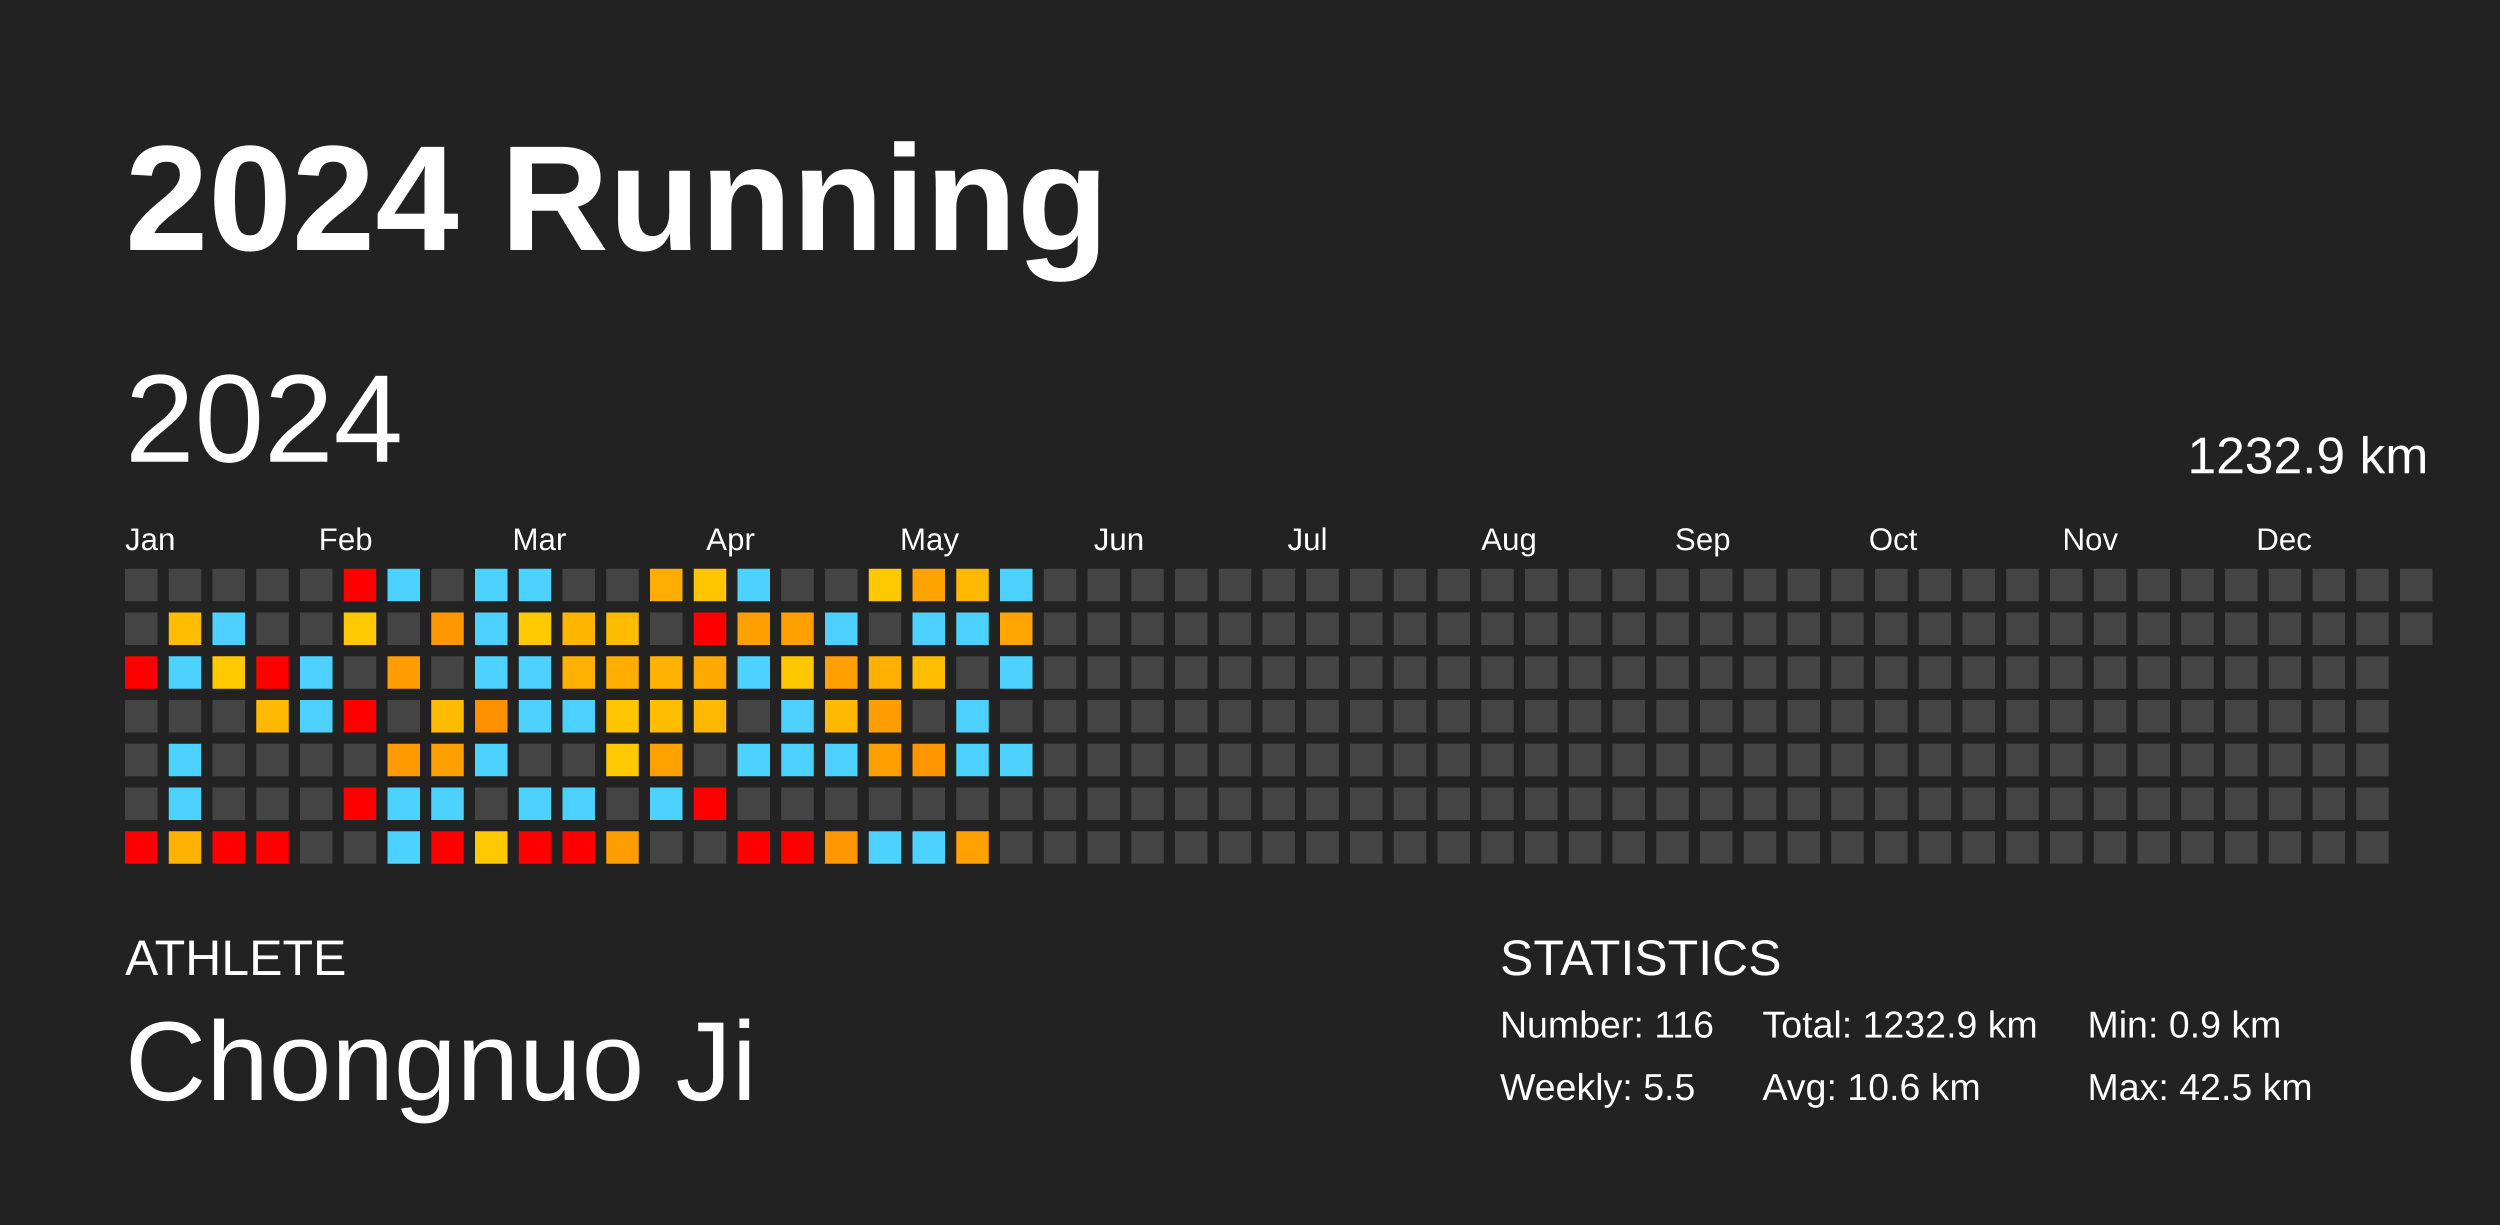
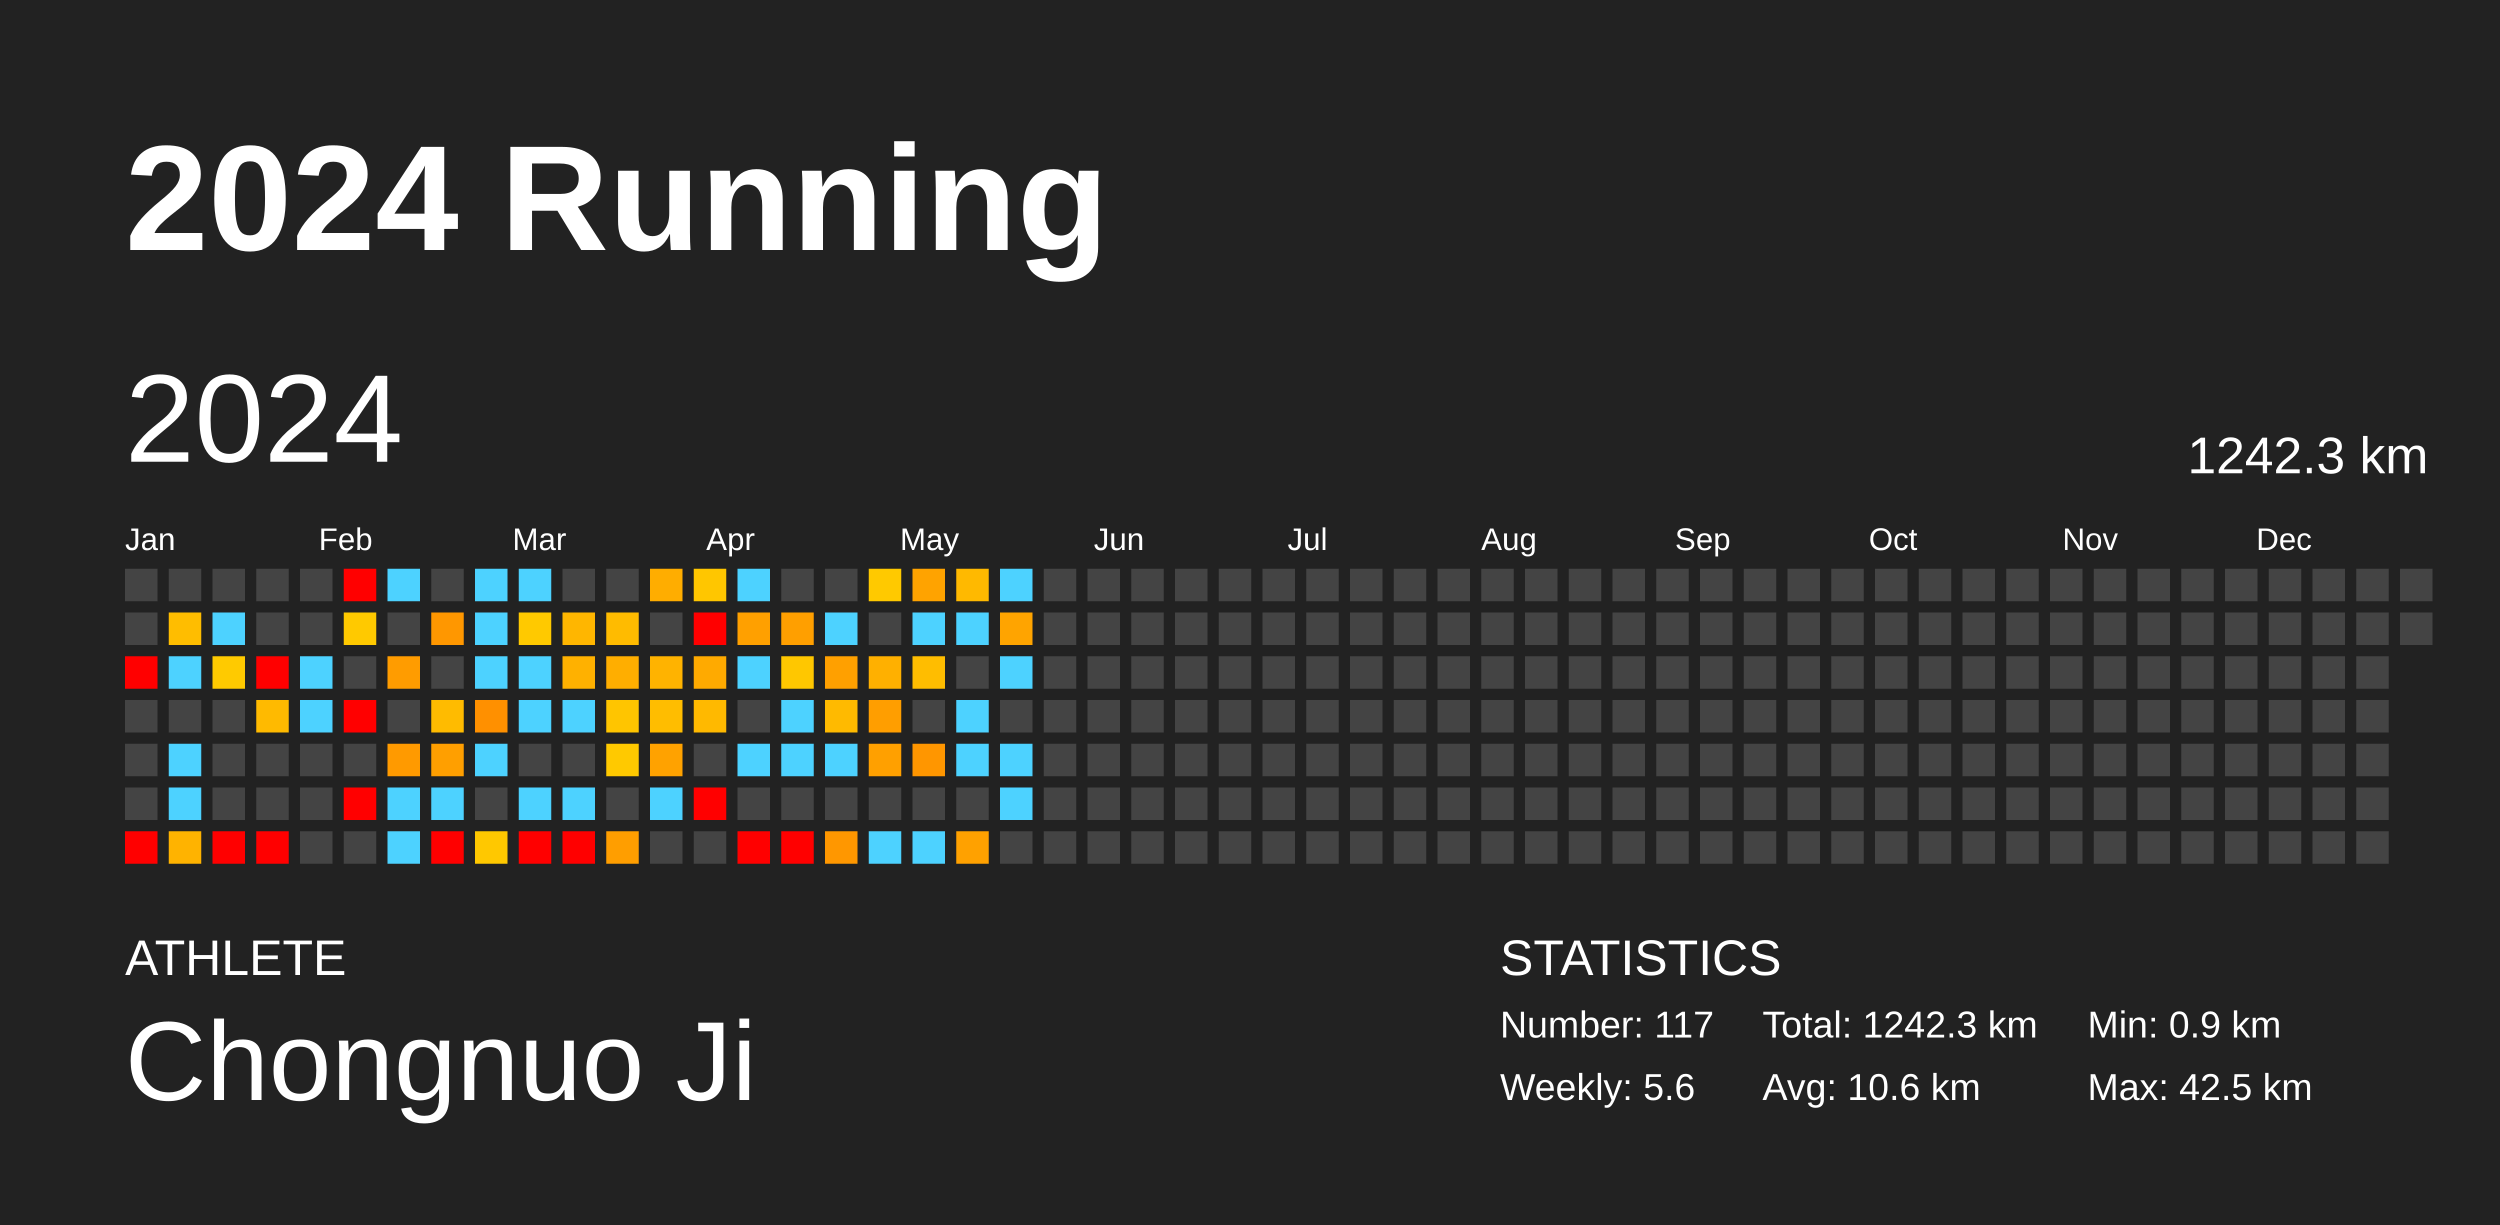
<svg xmlns="http://www.w3.org/2000/svg" baseProfile="full" height="98mm" version="1.1" viewBox="0,0,200,98" width="200mm">
  <defs />
  <rect fill="#222222" height="98" width="200" x="0" y="0" />
  <text fill="#FFFFFF" style="font-size:12px; font-family:Arial; font-weight:bold;" x="10" y="20">2024 Running</text>
  <text fill="#FFFFFF" style="font-size:4px; font-family:Arial" x="10" y="78">ATHLETE</text>
  <text fill="#FFFFFF" style="font-size:9px; font-family:Arial" x="10" y="88">Chongnuo Ji</text>
  <text fill="#FFFFFF" style="font-size:4px; font-family:Arial" x="120" y="78">STATISTICS</text>
-   <text fill="#FFFFFF" style="font-size:3px; font-family:Arial" x="120" y="83">Number: 116</text>
-   <text fill="#FFFFFF" style="font-size:3px; font-family:Arial" x="120" y="88">Weekly: 5.5</text>
-   <text fill="#FFFFFF" style="font-size:3px; font-family:Arial" x="141" y="83">Total: 1232.9 km</text>
+   <text fill="#FFFFFF" style="font-size:3px; font-family:Arial" x="120" y="83">Number: 117</text>
+   <text fill="#FFFFFF" style="font-size:3px; font-family:Arial" x="120" y="88">Weekly: 5.6</text>
+   <text fill="#FFFFFF" style="font-size:3px; font-family:Arial" x="141" y="83">Total: 1242.3 km</text>
  <text fill="#FFFFFF" style="font-size:3px; font-family:Arial" x="141" y="88">Avg: 10.6 km</text>
  <text fill="#FFFFFF" style="font-size:3px; font-family:Arial" x="167" y="83">Min: 0.9 km</text>
  <text fill="#FFFFFF" style="font-size:3px; font-family:Arial" x="167" y="88">Max: 42.5 km</text>
  <text dominant-baseline="hanging" fill="#FFFFFF" style="font-size:10.0px; font-family:Arial;" x="10" y="30">2024</text>
-   <text dominant-baseline="hanging" fill="#FFFFFF" style="font-size:4.125px; font-family:Arial;" x="175" y="35">1232.9 km</text>
+   <text dominant-baseline="hanging" fill="#FFFFFF" style="font-size:4.125px; font-family:Arial;" x="175" y="35">1242.3 km</text>
  <text fill="#FFFFFF" style="font-size:2.5px; font-family:Arial" x="10.0" y="44">Jan</text>
  <text fill="#FFFFFF" style="font-size:2.5px; font-family:Arial" x="25.5" y="44">Feb</text>
  <text fill="#FFFFFF" style="font-size:2.5px; font-family:Arial" x="41.0" y="44">Mar</text>
  <text fill="#FFFFFF" style="font-size:2.5px; font-family:Arial" x="56.5" y="44">Apr</text>
  <text fill="#FFFFFF" style="font-size:2.5px; font-family:Arial" x="72.0" y="44">May</text>
  <text fill="#FFFFFF" style="font-size:2.5px; font-family:Arial" x="87.5" y="44">Jun</text>
  <text fill="#FFFFFF" style="font-size:2.5px; font-family:Arial" x="103.0" y="44">Jul</text>
  <text fill="#FFFFFF" style="font-size:2.5px; font-family:Arial" x="118.5" y="44">Aug</text>
  <text fill="#FFFFFF" style="font-size:2.5px; font-family:Arial" x="134.0" y="44">Sep</text>
  <text fill="#FFFFFF" style="font-size:2.5px; font-family:Arial" x="149.5" y="44">Oct</text>
  <text fill="#FFFFFF" style="font-size:2.5px; font-family:Arial" x="165.0" y="44">Nov</text>
  <text fill="#FFFFFF" style="font-size:2.5px; font-family:Arial" x="180.5" y="44">Dec</text>
  <rect fill="#444444" height="2.6" width="2.6" x="10.0" y="45.5" />
  <rect fill="#444444" height="2.6" width="2.6" x="10.0" y="49.0" />
  <rect fill="red" height="2.6" width="2.6" x="10.0" y="52.5" />
  <rect fill="#444444" height="2.6" width="2.6" x="10.0" y="56.0" />
  <rect fill="#444444" height="2.6" width="2.6" x="10.0" y="59.5" />
  <rect fill="#444444" height="2.6" width="2.6" x="10.0" y="63.0" />
  <rect fill="red" height="2.6" width="2.6" x="10.0" y="66.5" />
  <rect fill="#444444" height="2.6" width="2.6" x="13.5" y="45.5" />
  <rect fill="#ffbd00" height="2.6" width="2.6" x="13.5" y="49.0" />
  <rect fill="#4dd2ff" height="2.6" width="2.6" x="13.5" y="52.5" />
  <rect fill="#444444" height="2.6" width="2.6" x="13.5" y="56.0" />
  <rect fill="#4dd2ff" height="2.6" width="2.6" x="13.5" y="59.5" />
  <rect fill="#4dd2ff" height="2.6" width="2.6" x="13.5" y="63.0" />
  <rect fill="#ffb300" height="2.6" width="2.6" x="13.5" y="66.5" />
  <rect fill="#444444" height="2.6" width="2.6" x="17.0" y="45.5" />
  <rect fill="#4dd2ff" height="2.6" width="2.6" x="17.0" y="49.0" />
  <rect fill="#ffca00" height="2.6" width="2.6" x="17.0" y="52.5" />
  <rect fill="#444444" height="2.6" width="2.6" x="17.0" y="56.0" />
  <rect fill="#444444" height="2.6" width="2.6" x="17.0" y="59.5" />
  <rect fill="#444444" height="2.6" width="2.6" x="17.0" y="63.0" />
  <rect fill="red" height="2.6" width="2.6" x="17.0" y="66.5" />
  <rect fill="#444444" height="2.6" width="2.6" x="20.5" y="45.5" />
  <rect fill="#444444" height="2.6" width="2.6" x="20.5" y="49.0" />
  <rect fill="red" height="2.6" width="2.6" x="20.5" y="52.5" />
  <rect fill="#ffba00" height="2.6" width="2.6" x="20.5" y="56.0" />
  <rect fill="#444444" height="2.6" width="2.6" x="20.5" y="59.5" />
  <rect fill="#444444" height="2.6" width="2.6" x="20.5" y="63.0" />
  <rect fill="red" height="2.6" width="2.6" x="20.5" y="66.5" />
  <rect fill="#444444" height="2.6" width="2.6" x="24.0" y="45.5" />
  <rect fill="#444444" height="2.6" width="2.6" x="24.0" y="49.0" />
  <rect fill="#4dd2ff" height="2.6" width="2.6" x="24.0" y="52.5" />
  <rect fill="#4dd2ff" height="2.6" width="2.6" x="24.0" y="56.0" />
  <rect fill="#444444" height="2.6" width="2.6" x="24.0" y="59.5" />
  <rect fill="#444444" height="2.6" width="2.6" x="24.0" y="63.0" />
  <rect fill="#444444" height="2.6" width="2.6" x="24.0" y="66.5" />
  <rect fill="red" height="2.6" width="2.6" x="27.5" y="45.5" />
  <rect fill="#ffc900" height="2.6" width="2.6" x="27.5" y="49.0" />
  <rect fill="#444444" height="2.6" width="2.6" x="27.5" y="52.5" />
  <rect fill="red" height="2.6" width="2.6" x="27.5" y="56.0" />
  <rect fill="#444444" height="2.6" width="2.6" x="27.5" y="59.5" />
  <rect fill="red" height="2.6" width="2.6" x="27.5" y="63.0" />
  <rect fill="#444444" height="2.6" width="2.6" x="27.5" y="66.5" />
  <rect fill="#4dd2ff" height="2.6" width="2.6" x="31.0" y="45.5" />
  <rect fill="#444444" height="2.6" width="2.6" x="31.0" y="49.0" />
  <rect fill="#ff9c00" height="2.6" width="2.6" x="31.0" y="52.5" />
  <rect fill="#444444" height="2.6" width="2.6" x="31.0" y="56.0" />
  <rect fill="#ff9a00" height="2.6" width="2.6" x="31.0" y="59.5" />
  <rect fill="#4dd2ff" height="2.6" width="2.6" x="31.0" y="63.0" />
  <rect fill="#4dd2ff" height="2.6" width="2.6" x="31.0" y="66.5" />
  <rect fill="#444444" height="2.6" width="2.6" x="34.5" y="45.5" />
  <rect fill="#ff9700" height="2.6" width="2.6" x="34.5" y="49.0" />
  <rect fill="#444444" height="2.6" width="2.6" x="34.5" y="52.5" />
  <rect fill="#ffbb00" height="2.6" width="2.6" x="34.5" y="56.0" />
  <rect fill="#ff9f00" height="2.6" width="2.6" x="34.5" y="59.5" />
  <rect fill="#4dd2ff" height="2.6" width="2.6" x="34.5" y="63.0" />
  <rect fill="red" height="2.6" width="2.6" x="34.5" y="66.5" />
  <rect fill="#4dd2ff" height="2.6" width="2.6" x="38.0" y="45.5" />
  <rect fill="#4dd2ff" height="2.6" width="2.6" x="38.0" y="49.0" />
  <rect fill="#4dd2ff" height="2.6" width="2.6" x="38.0" y="52.5" />
  <rect fill="#ff9000" height="2.6" width="2.6" x="38.0" y="56.0" />
  <rect fill="#4dd2ff" height="2.6" width="2.6" x="38.0" y="59.5" />
  <rect fill="#444444" height="2.6" width="2.6" x="38.0" y="63.0" />
  <rect fill="#ffc800" height="2.6" width="2.6" x="38.0" y="66.5" />
  <rect fill="#4dd2ff" height="2.6" width="2.6" x="41.5" y="45.5" />
  <rect fill="#ffc900" height="2.6" width="2.6" x="41.5" y="49.0" />
  <rect fill="#4dd2ff" height="2.6" width="2.6" x="41.5" y="52.5" />
  <rect fill="#4dd2ff" height="2.6" width="2.6" x="41.5" y="56.0" />
  <rect fill="#444444" height="2.6" width="2.6" x="41.5" y="59.5" />
  <rect fill="#4dd2ff" height="2.6" width="2.6" x="41.5" y="63.0" />
  <rect fill="red" height="2.6" width="2.6" x="41.5" y="66.5" />
  <rect fill="#444444" height="2.6" width="2.6" x="45.0" y="45.5" />
  <rect fill="#ffb600" height="2.6" width="2.6" x="45.0" y="49.0" />
  <rect fill="#ffb100" height="2.6" width="2.6" x="45.0" y="52.5" />
  <rect fill="#4dd2ff" height="2.6" width="2.6" x="45.0" y="56.0" />
  <rect fill="#444444" height="2.6" width="2.6" x="45.0" y="59.5" />
  <rect fill="#4dd2ff" height="2.6" width="2.6" x="45.0" y="63.0" />
  <rect fill="red" height="2.6" width="2.6" x="45.0" y="66.5" />
  <rect fill="#444444" height="2.6" width="2.6" x="48.5" y="45.5" />
  <rect fill="#ffbb00" height="2.6" width="2.6" x="48.5" y="49.0" />
  <rect fill="#ffae00" height="2.6" width="2.6" x="48.5" y="52.5" />
  <rect fill="#ffc500" height="2.6" width="2.6" x="48.5" y="56.0" />
  <rect fill="#ffc900" height="2.6" width="2.6" x="48.5" y="59.5" />
  <rect fill="#444444" height="2.6" width="2.6" x="48.5" y="63.0" />
  <rect fill="#ff9e00" height="2.6" width="2.6" x="48.5" y="66.5" />
  <rect fill="#ffad00" height="2.6" width="2.6" x="52.0" y="45.5" />
  <rect fill="#444444" height="2.6" width="2.6" x="52.0" y="49.0" />
  <rect fill="#ffb300" height="2.6" width="2.6" x="52.0" y="52.5" />
  <rect fill="#ffbd00" height="2.6" width="2.6" x="52.0" y="56.0" />
  <rect fill="#ffa200" height="2.6" width="2.6" x="52.0" y="59.5" />
  <rect fill="#4dd2ff" height="2.6" width="2.6" x="52.0" y="63.0" />
  <rect fill="#444444" height="2.6" width="2.6" x="52.0" y="66.5" />
  <rect fill="#ffc600" height="2.6" width="2.6" x="55.5" y="45.5" />
  <rect fill="red" height="2.6" width="2.6" x="55.5" y="49.0" />
  <rect fill="#ffaa00" height="2.6" width="2.6" x="55.5" y="52.5" />
  <rect fill="#ffb900" height="2.6" width="2.6" x="55.5" y="56.0" />
  <rect fill="#444444" height="2.6" width="2.6" x="55.5" y="59.5" />
  <rect fill="red" height="2.6" width="2.6" x="55.5" y="63.0" />
  <rect fill="#444444" height="2.6" width="2.6" x="55.5" y="66.5" />
  <rect fill="#4dd2ff" height="2.6" width="2.6" x="59.0" y="45.5" />
  <rect fill="#ffa000" height="2.6" width="2.6" x="59.0" y="49.0" />
  <rect fill="#4dd2ff" height="2.6" width="2.6" x="59.0" y="52.5" />
  <rect fill="#444444" height="2.6" width="2.6" x="59.0" y="56.0" />
  <rect fill="#4dd2ff" height="2.6" width="2.6" x="59.0" y="59.5" />
  <rect fill="#444444" height="2.6" width="2.6" x="59.0" y="63.0" />
  <rect fill="red" height="2.6" width="2.6" x="59.0" y="66.5" />
  <rect fill="#444444" height="2.6" width="2.6" x="62.5" y="45.5" />
  <rect fill="#ff9f00" height="2.6" width="2.6" x="62.5" y="49.0" />
  <rect fill="#ffc700" height="2.6" width="2.6" x="62.5" y="52.5" />
  <rect fill="#4dd2ff" height="2.6" width="2.6" x="62.5" y="56.0" />
  <rect fill="#4dd2ff" height="2.6" width="2.6" x="62.5" y="59.5" />
  <rect fill="#444444" height="2.6" width="2.6" x="62.5" y="63.0" />
  <rect fill="red" height="2.6" width="2.6" x="62.5" y="66.5" />
  <rect fill="#444444" height="2.6" width="2.6" x="66.0" y="45.5" />
  <rect fill="#4dd2ff" height="2.6" width="2.6" x="66.0" y="49.0" />
  <rect fill="#ffa000" height="2.6" width="2.6" x="66.0" y="52.5" />
  <rect fill="#ffba00" height="2.6" width="2.6" x="66.0" y="56.0" />
  <rect fill="#4dd2ff" height="2.6" width="2.6" x="66.0" y="59.5" />
  <rect fill="#444444" height="2.6" width="2.6" x="66.0" y="63.0" />
  <rect fill="#ff9700" height="2.6" width="2.6" x="66.0" y="66.5" />
  <rect fill="#ffc900" height="2.6" width="2.6" x="69.5" y="45.5" />
  <rect fill="#444444" height="2.6" width="2.6" x="69.5" y="49.0" />
  <rect fill="#ffb000" height="2.6" width="2.6" x="69.5" y="52.5" />
  <rect fill="#ff9e00" height="2.6" width="2.6" x="69.5" y="56.0" />
  <rect fill="#ffa000" height="2.6" width="2.6" x="69.5" y="59.5" />
  <rect fill="#444444" height="2.6" width="2.6" x="69.5" y="63.0" />
  <rect fill="#4dd2ff" height="2.6" width="2.6" x="69.5" y="66.5" />
  <rect fill="#ffa300" height="2.6" width="2.6" x="73.0" y="45.5" />
  <rect fill="#4dd2ff" height="2.6" width="2.6" x="73.0" y="49.0" />
  <rect fill="#ffbd00" height="2.6" width="2.6" x="73.0" y="52.5" />
  <rect fill="#444444" height="2.6" width="2.6" x="73.0" y="56.0" />
  <rect fill="#ff9600" height="2.6" width="2.6" x="73.0" y="59.5" />
  <rect fill="#444444" height="2.6" width="2.6" x="73.0" y="63.0" />
  <rect fill="#4dd2ff" height="2.6" width="2.6" x="73.0" y="66.5" />
  <rect fill="#ffb900" height="2.6" width="2.6" x="76.5" y="45.5" />
  <rect fill="#4dd2ff" height="2.6" width="2.6" x="76.5" y="49.0" />
  <rect fill="#444444" height="2.6" width="2.6" x="76.5" y="52.5" />
  <rect fill="#4dd2ff" height="2.6" width="2.6" x="76.5" y="56.0" />
  <rect fill="#4dd2ff" height="2.6" width="2.6" x="76.5" y="59.5" />
  <rect fill="#444444" height="2.6" width="2.6" x="76.5" y="63.0" />
  <rect fill="#ffa100" height="2.6" width="2.6" x="76.5" y="66.5" />
  <rect fill="#4dd2ff" height="2.6" width="2.6" x="80.0" y="45.5" />
  <rect fill="#ffa400" height="2.6" width="2.6" x="80.0" y="49.0" />
  <rect fill="#4dd2ff" height="2.6" width="2.6" x="80.0" y="52.5" />
  <rect fill="#444444" height="2.6" width="2.6" x="80.0" y="56.0" />
  <rect fill="#4dd2ff" height="2.6" width="2.6" x="80.0" y="59.5" />
-   <rect fill="#444444" height="2.6" width="2.6" x="80.0" y="63.0" />
+   <rect fill="#4dd2ff" height="2.6" width="2.6" x="80.0" y="63.0" />
  <rect fill="#444444" height="2.6" width="2.6" x="80.0" y="66.5" />
  <rect fill="#444444" height="2.6" width="2.6" x="83.5" y="45.5" />
  <rect fill="#444444" height="2.6" width="2.6" x="83.5" y="49.0" />
  <rect fill="#444444" height="2.6" width="2.6" x="83.5" y="52.5" />
  <rect fill="#444444" height="2.6" width="2.6" x="83.5" y="56.0" />
  <rect fill="#444444" height="2.6" width="2.6" x="83.5" y="59.5" />
  <rect fill="#444444" height="2.6" width="2.6" x="83.5" y="63.0" />
  <rect fill="#444444" height="2.6" width="2.6" x="83.5" y="66.5" />
  <rect fill="#444444" height="2.6" width="2.6" x="87.0" y="45.5" />
  <rect fill="#444444" height="2.6" width="2.6" x="87.0" y="49.0" />
  <rect fill="#444444" height="2.6" width="2.6" x="87.0" y="52.5" />
  <rect fill="#444444" height="2.6" width="2.6" x="87.0" y="56.0" />
  <rect fill="#444444" height="2.6" width="2.6" x="87.0" y="59.5" />
  <rect fill="#444444" height="2.6" width="2.6" x="87.0" y="63.0" />
  <rect fill="#444444" height="2.6" width="2.6" x="87.0" y="66.5" />
  <rect fill="#444444" height="2.6" width="2.6" x="90.5" y="45.5" />
  <rect fill="#444444" height="2.6" width="2.6" x="90.5" y="49.0" />
  <rect fill="#444444" height="2.6" width="2.6" x="90.5" y="52.5" />
  <rect fill="#444444" height="2.6" width="2.6" x="90.5" y="56.0" />
  <rect fill="#444444" height="2.6" width="2.6" x="90.5" y="59.5" />
  <rect fill="#444444" height="2.6" width="2.6" x="90.5" y="63.0" />
  <rect fill="#444444" height="2.6" width="2.6" x="90.5" y="66.5" />
  <rect fill="#444444" height="2.6" width="2.6" x="94.0" y="45.5" />
  <rect fill="#444444" height="2.6" width="2.6" x="94.0" y="49.0" />
  <rect fill="#444444" height="2.6" width="2.6" x="94.0" y="52.5" />
  <rect fill="#444444" height="2.6" width="2.6" x="94.0" y="56.0" />
  <rect fill="#444444" height="2.6" width="2.6" x="94.0" y="59.5" />
  <rect fill="#444444" height="2.6" width="2.6" x="94.0" y="63.0" />
  <rect fill="#444444" height="2.6" width="2.6" x="94.0" y="66.5" />
  <rect fill="#444444" height="2.6" width="2.6" x="97.5" y="45.5" />
  <rect fill="#444444" height="2.6" width="2.6" x="97.5" y="49.0" />
  <rect fill="#444444" height="2.6" width="2.6" x="97.5" y="52.5" />
  <rect fill="#444444" height="2.6" width="2.6" x="97.5" y="56.0" />
  <rect fill="#444444" height="2.6" width="2.6" x="97.5" y="59.5" />
  <rect fill="#444444" height="2.6" width="2.6" x="97.5" y="63.0" />
  <rect fill="#444444" height="2.6" width="2.6" x="97.5" y="66.5" />
  <rect fill="#444444" height="2.6" width="2.6" x="101.0" y="45.5" />
  <rect fill="#444444" height="2.6" width="2.6" x="101.0" y="49.0" />
  <rect fill="#444444" height="2.6" width="2.6" x="101.0" y="52.5" />
  <rect fill="#444444" height="2.6" width="2.6" x="101.0" y="56.0" />
  <rect fill="#444444" height="2.6" width="2.6" x="101.0" y="59.5" />
  <rect fill="#444444" height="2.6" width="2.6" x="101.0" y="63.0" />
  <rect fill="#444444" height="2.6" width="2.6" x="101.0" y="66.5" />
  <rect fill="#444444" height="2.6" width="2.6" x="104.5" y="45.5" />
  <rect fill="#444444" height="2.6" width="2.6" x="104.5" y="49.0" />
  <rect fill="#444444" height="2.6" width="2.6" x="104.5" y="52.5" />
  <rect fill="#444444" height="2.6" width="2.6" x="104.5" y="56.0" />
  <rect fill="#444444" height="2.6" width="2.6" x="104.5" y="59.5" />
  <rect fill="#444444" height="2.6" width="2.6" x="104.5" y="63.0" />
  <rect fill="#444444" height="2.6" width="2.6" x="104.5" y="66.5" />
  <rect fill="#444444" height="2.6" width="2.6" x="108.0" y="45.5" />
  <rect fill="#444444" height="2.6" width="2.6" x="108.0" y="49.0" />
  <rect fill="#444444" height="2.6" width="2.6" x="108.0" y="52.5" />
  <rect fill="#444444" height="2.6" width="2.6" x="108.0" y="56.0" />
  <rect fill="#444444" height="2.6" width="2.6" x="108.0" y="59.5" />
  <rect fill="#444444" height="2.6" width="2.6" x="108.0" y="63.0" />
  <rect fill="#444444" height="2.6" width="2.6" x="108.0" y="66.5" />
  <rect fill="#444444" height="2.6" width="2.6" x="111.5" y="45.5" />
  <rect fill="#444444" height="2.6" width="2.6" x="111.5" y="49.0" />
  <rect fill="#444444" height="2.6" width="2.6" x="111.5" y="52.5" />
  <rect fill="#444444" height="2.6" width="2.6" x="111.5" y="56.0" />
  <rect fill="#444444" height="2.6" width="2.6" x="111.5" y="59.5" />
  <rect fill="#444444" height="2.6" width="2.6" x="111.5" y="63.0" />
  <rect fill="#444444" height="2.6" width="2.6" x="111.5" y="66.5" />
  <rect fill="#444444" height="2.6" width="2.6" x="115.0" y="45.5" />
  <rect fill="#444444" height="2.6" width="2.6" x="115.0" y="49.0" />
  <rect fill="#444444" height="2.6" width="2.6" x="115.0" y="52.5" />
  <rect fill="#444444" height="2.6" width="2.6" x="115.0" y="56.0" />
  <rect fill="#444444" height="2.6" width="2.6" x="115.0" y="59.5" />
  <rect fill="#444444" height="2.6" width="2.6" x="115.0" y="63.0" />
  <rect fill="#444444" height="2.6" width="2.6" x="115.0" y="66.5" />
  <rect fill="#444444" height="2.6" width="2.6" x="118.5" y="45.5" />
  <rect fill="#444444" height="2.6" width="2.6" x="118.5" y="49.0" />
  <rect fill="#444444" height="2.6" width="2.6" x="118.5" y="52.5" />
  <rect fill="#444444" height="2.6" width="2.6" x="118.5" y="56.0" />
  <rect fill="#444444" height="2.6" width="2.6" x="118.5" y="59.5" />
  <rect fill="#444444" height="2.6" width="2.6" x="118.5" y="63.0" />
  <rect fill="#444444" height="2.6" width="2.6" x="118.5" y="66.5" />
  <rect fill="#444444" height="2.6" width="2.6" x="122.0" y="45.5" />
  <rect fill="#444444" height="2.6" width="2.6" x="122.0" y="49.0" />
  <rect fill="#444444" height="2.6" width="2.6" x="122.0" y="52.5" />
  <rect fill="#444444" height="2.6" width="2.6" x="122.0" y="56.0" />
  <rect fill="#444444" height="2.6" width="2.6" x="122.0" y="59.5" />
  <rect fill="#444444" height="2.6" width="2.6" x="122.0" y="63.0" />
  <rect fill="#444444" height="2.6" width="2.6" x="122.0" y="66.5" />
  <rect fill="#444444" height="2.6" width="2.6" x="125.5" y="45.5" />
  <rect fill="#444444" height="2.6" width="2.6" x="125.5" y="49.0" />
  <rect fill="#444444" height="2.6" width="2.6" x="125.5" y="52.5" />
  <rect fill="#444444" height="2.6" width="2.6" x="125.5" y="56.0" />
  <rect fill="#444444" height="2.6" width="2.6" x="125.5" y="59.5" />
  <rect fill="#444444" height="2.6" width="2.6" x="125.5" y="63.0" />
  <rect fill="#444444" height="2.6" width="2.6" x="125.5" y="66.5" />
  <rect fill="#444444" height="2.6" width="2.6" x="129.0" y="45.5" />
  <rect fill="#444444" height="2.6" width="2.6" x="129.0" y="49.0" />
  <rect fill="#444444" height="2.6" width="2.6" x="129.0" y="52.5" />
  <rect fill="#444444" height="2.6" width="2.6" x="129.0" y="56.0" />
  <rect fill="#444444" height="2.6" width="2.6" x="129.0" y="59.5" />
  <rect fill="#444444" height="2.6" width="2.6" x="129.0" y="63.0" />
  <rect fill="#444444" height="2.6" width="2.6" x="129.0" y="66.5" />
  <rect fill="#444444" height="2.6" width="2.6" x="132.5" y="45.5" />
  <rect fill="#444444" height="2.6" width="2.6" x="132.5" y="49.0" />
  <rect fill="#444444" height="2.6" width="2.6" x="132.5" y="52.5" />
  <rect fill="#444444" height="2.6" width="2.6" x="132.5" y="56.0" />
  <rect fill="#444444" height="2.6" width="2.6" x="132.5" y="59.5" />
  <rect fill="#444444" height="2.6" width="2.6" x="132.5" y="63.0" />
  <rect fill="#444444" height="2.6" width="2.6" x="132.5" y="66.5" />
  <rect fill="#444444" height="2.6" width="2.6" x="136.0" y="45.5" />
  <rect fill="#444444" height="2.6" width="2.6" x="136.0" y="49.0" />
  <rect fill="#444444" height="2.6" width="2.6" x="136.0" y="52.5" />
  <rect fill="#444444" height="2.6" width="2.6" x="136.0" y="56.0" />
  <rect fill="#444444" height="2.6" width="2.6" x="136.0" y="59.5" />
  <rect fill="#444444" height="2.6" width="2.6" x="136.0" y="63.0" />
  <rect fill="#444444" height="2.6" width="2.6" x="136.0" y="66.5" />
  <rect fill="#444444" height="2.6" width="2.6" x="139.5" y="45.5" />
  <rect fill="#444444" height="2.6" width="2.6" x="139.5" y="49.0" />
  <rect fill="#444444" height="2.6" width="2.6" x="139.5" y="52.5" />
  <rect fill="#444444" height="2.6" width="2.6" x="139.5" y="56.0" />
  <rect fill="#444444" height="2.6" width="2.6" x="139.5" y="59.5" />
  <rect fill="#444444" height="2.6" width="2.6" x="139.5" y="63.0" />
  <rect fill="#444444" height="2.6" width="2.6" x="139.5" y="66.5" />
  <rect fill="#444444" height="2.6" width="2.6" x="143.0" y="45.5" />
  <rect fill="#444444" height="2.6" width="2.6" x="143.0" y="49.0" />
  <rect fill="#444444" height="2.6" width="2.6" x="143.0" y="52.5" />
  <rect fill="#444444" height="2.6" width="2.6" x="143.0" y="56.0" />
  <rect fill="#444444" height="2.6" width="2.6" x="143.0" y="59.5" />
  <rect fill="#444444" height="2.6" width="2.6" x="143.0" y="63.0" />
  <rect fill="#444444" height="2.6" width="2.6" x="143.0" y="66.5" />
  <rect fill="#444444" height="2.6" width="2.6" x="146.5" y="45.5" />
  <rect fill="#444444" height="2.6" width="2.6" x="146.5" y="49.0" />
  <rect fill="#444444" height="2.6" width="2.6" x="146.5" y="52.5" />
  <rect fill="#444444" height="2.6" width="2.6" x="146.5" y="56.0" />
  <rect fill="#444444" height="2.6" width="2.6" x="146.5" y="59.5" />
  <rect fill="#444444" height="2.6" width="2.6" x="146.5" y="63.0" />
  <rect fill="#444444" height="2.6" width="2.6" x="146.5" y="66.5" />
  <rect fill="#444444" height="2.6" width="2.6" x="150.0" y="45.5" />
  <rect fill="#444444" height="2.6" width="2.6" x="150.0" y="49.0" />
  <rect fill="#444444" height="2.6" width="2.6" x="150.0" y="52.5" />
  <rect fill="#444444" height="2.6" width="2.6" x="150.0" y="56.0" />
  <rect fill="#444444" height="2.6" width="2.6" x="150.0" y="59.5" />
  <rect fill="#444444" height="2.6" width="2.6" x="150.0" y="63.0" />
  <rect fill="#444444" height="2.6" width="2.6" x="150.0" y="66.5" />
  <rect fill="#444444" height="2.6" width="2.6" x="153.5" y="45.5" />
  <rect fill="#444444" height="2.6" width="2.6" x="153.5" y="49.0" />
  <rect fill="#444444" height="2.6" width="2.6" x="153.5" y="52.5" />
  <rect fill="#444444" height="2.6" width="2.6" x="153.5" y="56.0" />
  <rect fill="#444444" height="2.6" width="2.6" x="153.5" y="59.5" />
  <rect fill="#444444" height="2.6" width="2.6" x="153.5" y="63.0" />
  <rect fill="#444444" height="2.6" width="2.6" x="153.5" y="66.5" />
  <rect fill="#444444" height="2.6" width="2.6" x="157.0" y="45.5" />
  <rect fill="#444444" height="2.6" width="2.6" x="157.0" y="49.0" />
  <rect fill="#444444" height="2.6" width="2.6" x="157.0" y="52.5" />
  <rect fill="#444444" height="2.6" width="2.6" x="157.0" y="56.0" />
  <rect fill="#444444" height="2.6" width="2.6" x="157.0" y="59.5" />
  <rect fill="#444444" height="2.6" width="2.6" x="157.0" y="63.0" />
  <rect fill="#444444" height="2.6" width="2.6" x="157.0" y="66.5" />
  <rect fill="#444444" height="2.6" width="2.6" x="160.5" y="45.5" />
  <rect fill="#444444" height="2.6" width="2.6" x="160.5" y="49.0" />
  <rect fill="#444444" height="2.6" width="2.6" x="160.5" y="52.5" />
  <rect fill="#444444" height="2.6" width="2.6" x="160.5" y="56.0" />
  <rect fill="#444444" height="2.6" width="2.6" x="160.5" y="59.5" />
  <rect fill="#444444" height="2.6" width="2.6" x="160.5" y="63.0" />
  <rect fill="#444444" height="2.6" width="2.6" x="160.5" y="66.5" />
  <rect fill="#444444" height="2.6" width="2.6" x="164.0" y="45.5" />
  <rect fill="#444444" height="2.6" width="2.6" x="164.0" y="49.0" />
  <rect fill="#444444" height="2.6" width="2.6" x="164.0" y="52.5" />
  <rect fill="#444444" height="2.6" width="2.6" x="164.0" y="56.0" />
  <rect fill="#444444" height="2.6" width="2.6" x="164.0" y="59.5" />
  <rect fill="#444444" height="2.6" width="2.6" x="164.0" y="63.0" />
  <rect fill="#444444" height="2.6" width="2.6" x="164.0" y="66.5" />
  <rect fill="#444444" height="2.6" width="2.6" x="167.5" y="45.5" />
  <rect fill="#444444" height="2.6" width="2.6" x="167.5" y="49.0" />
  <rect fill="#444444" height="2.6" width="2.6" x="167.5" y="52.5" />
  <rect fill="#444444" height="2.6" width="2.6" x="167.5" y="56.0" />
  <rect fill="#444444" height="2.6" width="2.6" x="167.5" y="59.5" />
  <rect fill="#444444" height="2.6" width="2.6" x="167.5" y="63.0" />
  <rect fill="#444444" height="2.6" width="2.6" x="167.5" y="66.5" />
  <rect fill="#444444" height="2.6" width="2.6" x="171.0" y="45.5" />
  <rect fill="#444444" height="2.6" width="2.6" x="171.0" y="49.0" />
  <rect fill="#444444" height="2.6" width="2.6" x="171.0" y="52.5" />
  <rect fill="#444444" height="2.6" width="2.6" x="171.0" y="56.0" />
  <rect fill="#444444" height="2.6" width="2.6" x="171.0" y="59.5" />
  <rect fill="#444444" height="2.6" width="2.6" x="171.0" y="63.0" />
  <rect fill="#444444" height="2.6" width="2.6" x="171.0" y="66.5" />
  <rect fill="#444444" height="2.6" width="2.6" x="174.5" y="45.5" />
  <rect fill="#444444" height="2.6" width="2.6" x="174.5" y="49.0" />
  <rect fill="#444444" height="2.6" width="2.6" x="174.5" y="52.5" />
  <rect fill="#444444" height="2.6" width="2.6" x="174.5" y="56.0" />
  <rect fill="#444444" height="2.6" width="2.6" x="174.5" y="59.5" />
  <rect fill="#444444" height="2.6" width="2.6" x="174.5" y="63.0" />
  <rect fill="#444444" height="2.6" width="2.6" x="174.5" y="66.5" />
  <rect fill="#444444" height="2.6" width="2.6" x="178.0" y="45.5" />
  <rect fill="#444444" height="2.6" width="2.6" x="178.0" y="49.0" />
  <rect fill="#444444" height="2.6" width="2.6" x="178.0" y="52.5" />
  <rect fill="#444444" height="2.6" width="2.6" x="178.0" y="56.0" />
  <rect fill="#444444" height="2.6" width="2.6" x="178.0" y="59.5" />
  <rect fill="#444444" height="2.6" width="2.6" x="178.0" y="63.0" />
  <rect fill="#444444" height="2.6" width="2.6" x="178.0" y="66.5" />
  <rect fill="#444444" height="2.6" width="2.6" x="181.5" y="45.5" />
  <rect fill="#444444" height="2.6" width="2.6" x="181.5" y="49.0" />
  <rect fill="#444444" height="2.6" width="2.6" x="181.5" y="52.5" />
  <rect fill="#444444" height="2.6" width="2.6" x="181.5" y="56.0" />
  <rect fill="#444444" height="2.6" width="2.6" x="181.5" y="59.5" />
  <rect fill="#444444" height="2.6" width="2.6" x="181.5" y="63.0" />
  <rect fill="#444444" height="2.6" width="2.6" x="181.5" y="66.5" />
  <rect fill="#444444" height="2.6" width="2.6" x="185.0" y="45.5" />
  <rect fill="#444444" height="2.6" width="2.6" x="185.0" y="49.0" />
  <rect fill="#444444" height="2.6" width="2.6" x="185.0" y="52.5" />
  <rect fill="#444444" height="2.6" width="2.6" x="185.0" y="56.0" />
  <rect fill="#444444" height="2.6" width="2.6" x="185.0" y="59.5" />
  <rect fill="#444444" height="2.6" width="2.6" x="185.0" y="63.0" />
  <rect fill="#444444" height="2.6" width="2.6" x="185.0" y="66.5" />
  <rect fill="#444444" height="2.6" width="2.6" x="188.5" y="45.5" />
  <rect fill="#444444" height="2.6" width="2.6" x="188.5" y="49.0" />
  <rect fill="#444444" height="2.6" width="2.6" x="188.5" y="52.5" />
  <rect fill="#444444" height="2.6" width="2.6" x="188.5" y="56.0" />
  <rect fill="#444444" height="2.6" width="2.6" x="188.5" y="59.5" />
  <rect fill="#444444" height="2.6" width="2.6" x="188.5" y="63.0" />
  <rect fill="#444444" height="2.6" width="2.6" x="188.5" y="66.5" />
  <rect fill="#444444" height="2.6" width="2.6" x="192.0" y="45.5" />
  <rect fill="#444444" height="2.6" width="2.6" x="192.0" y="49.0" />
</svg>
